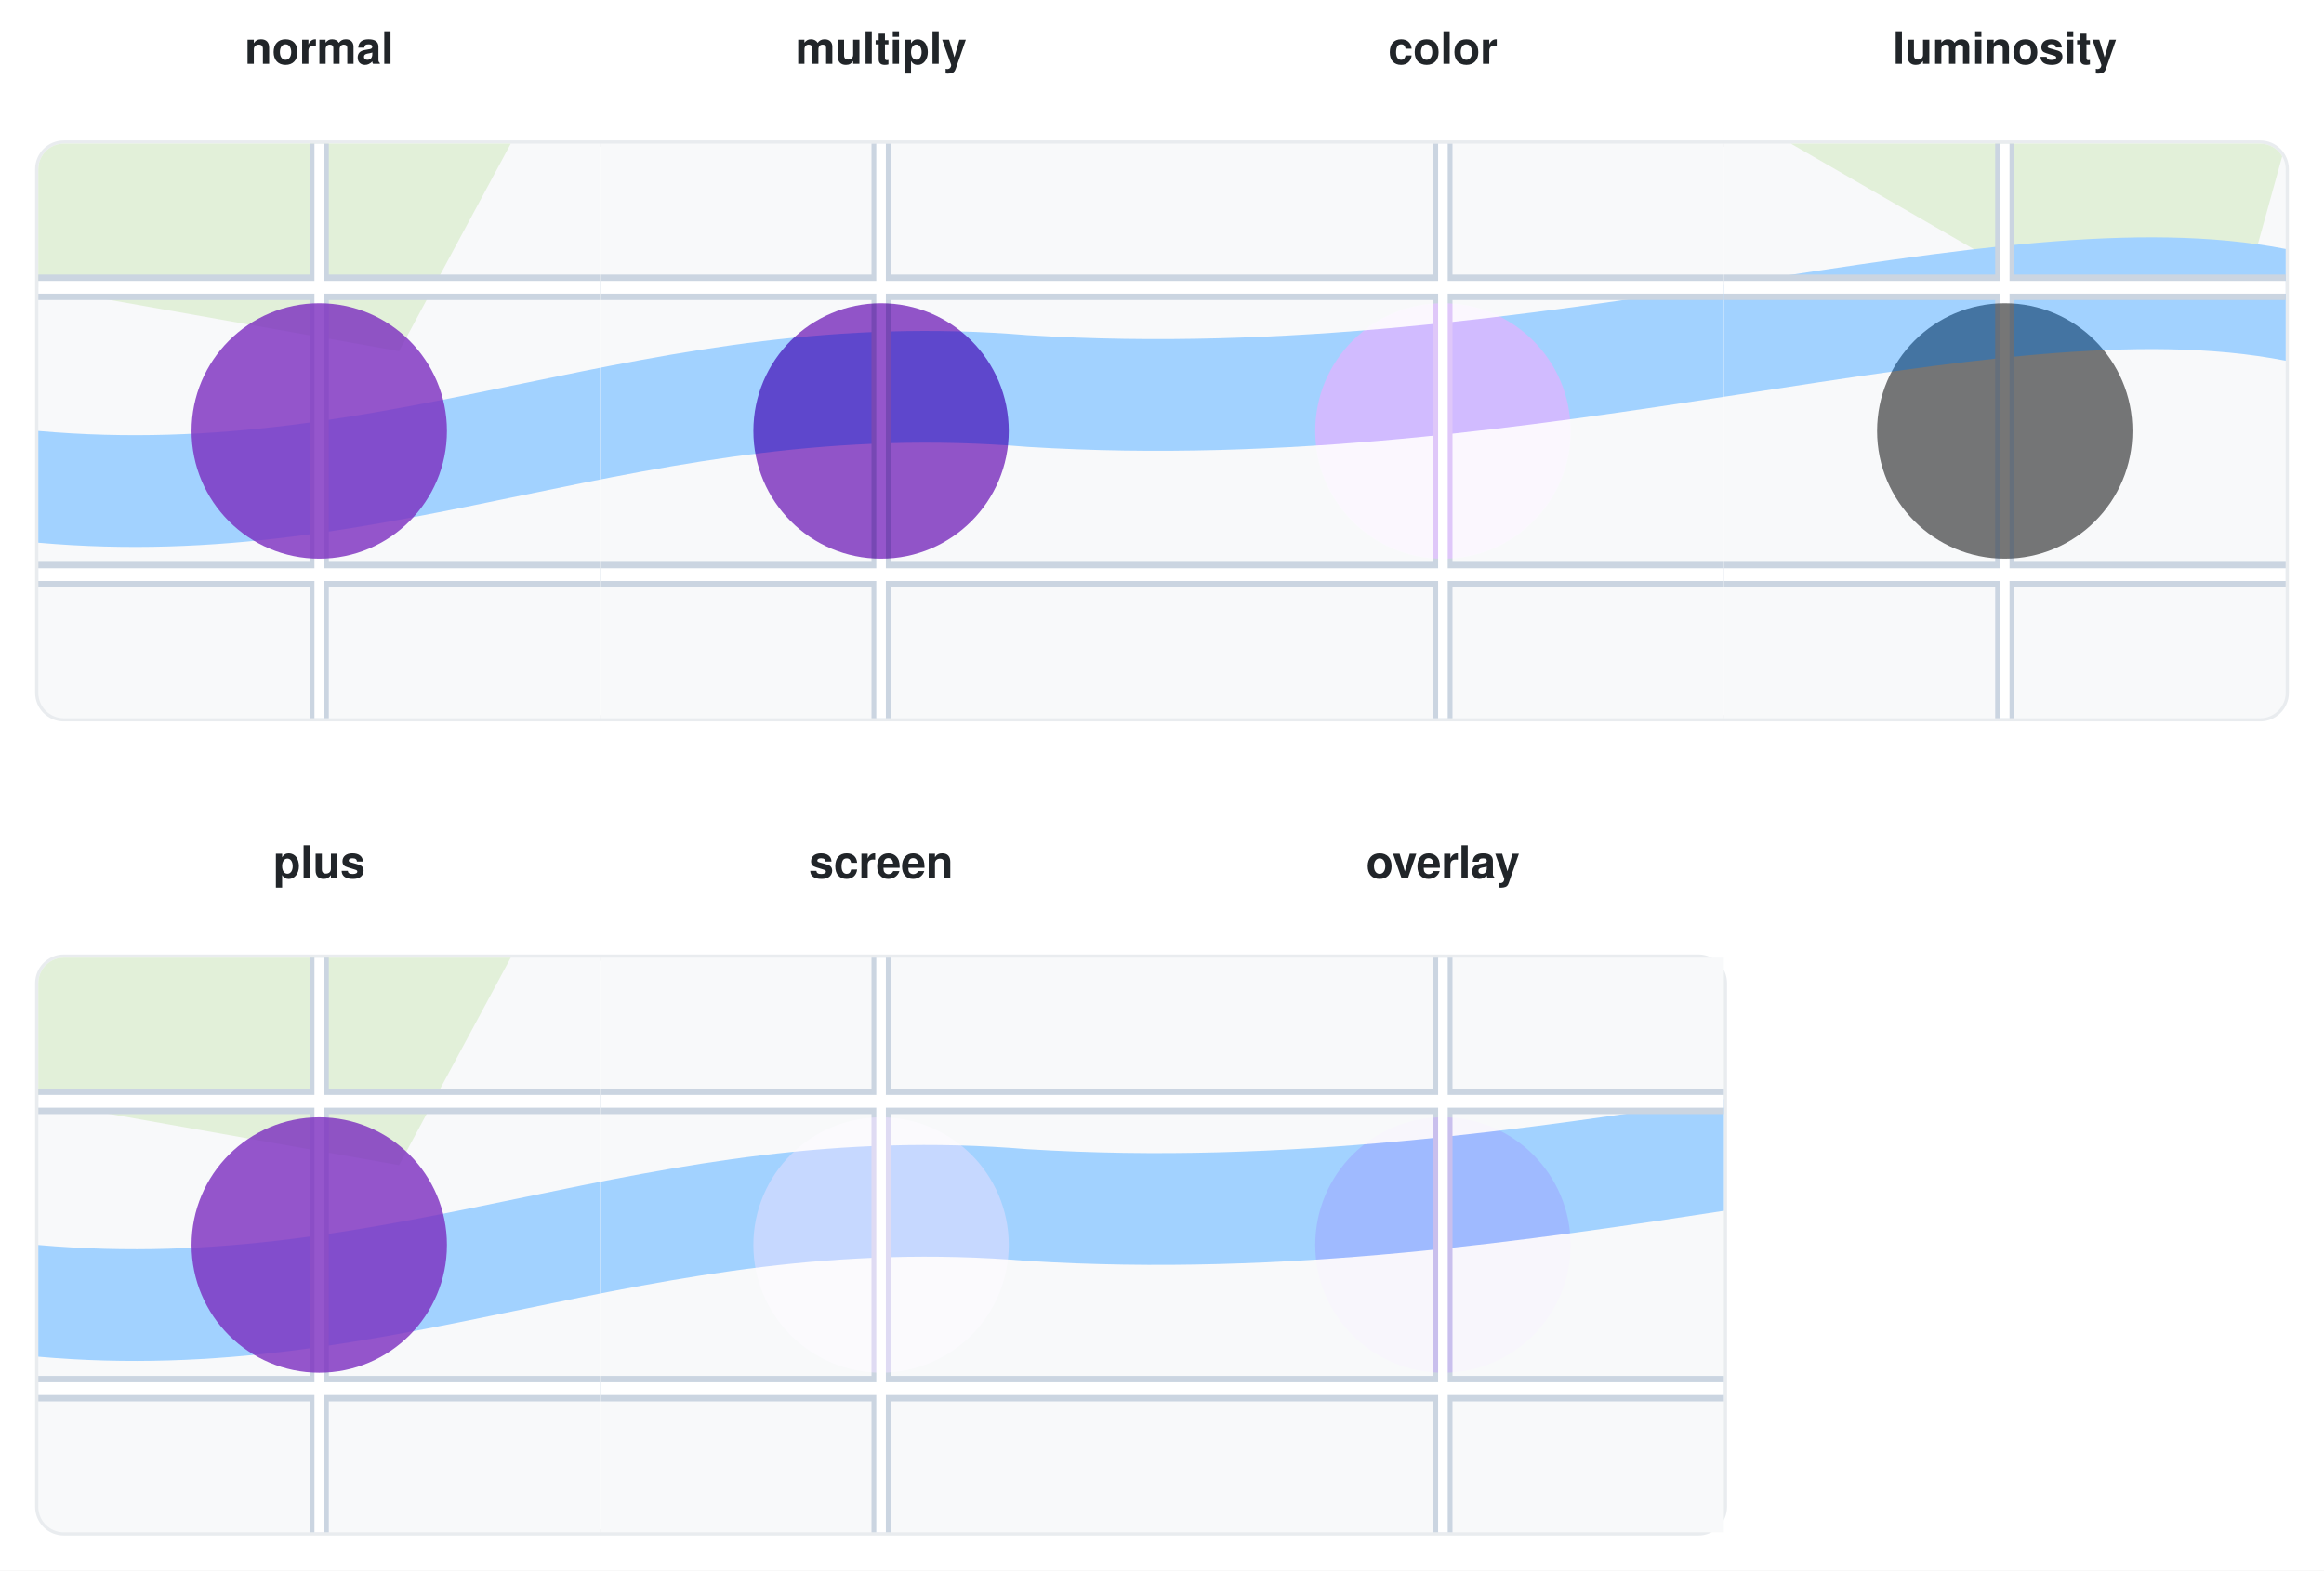
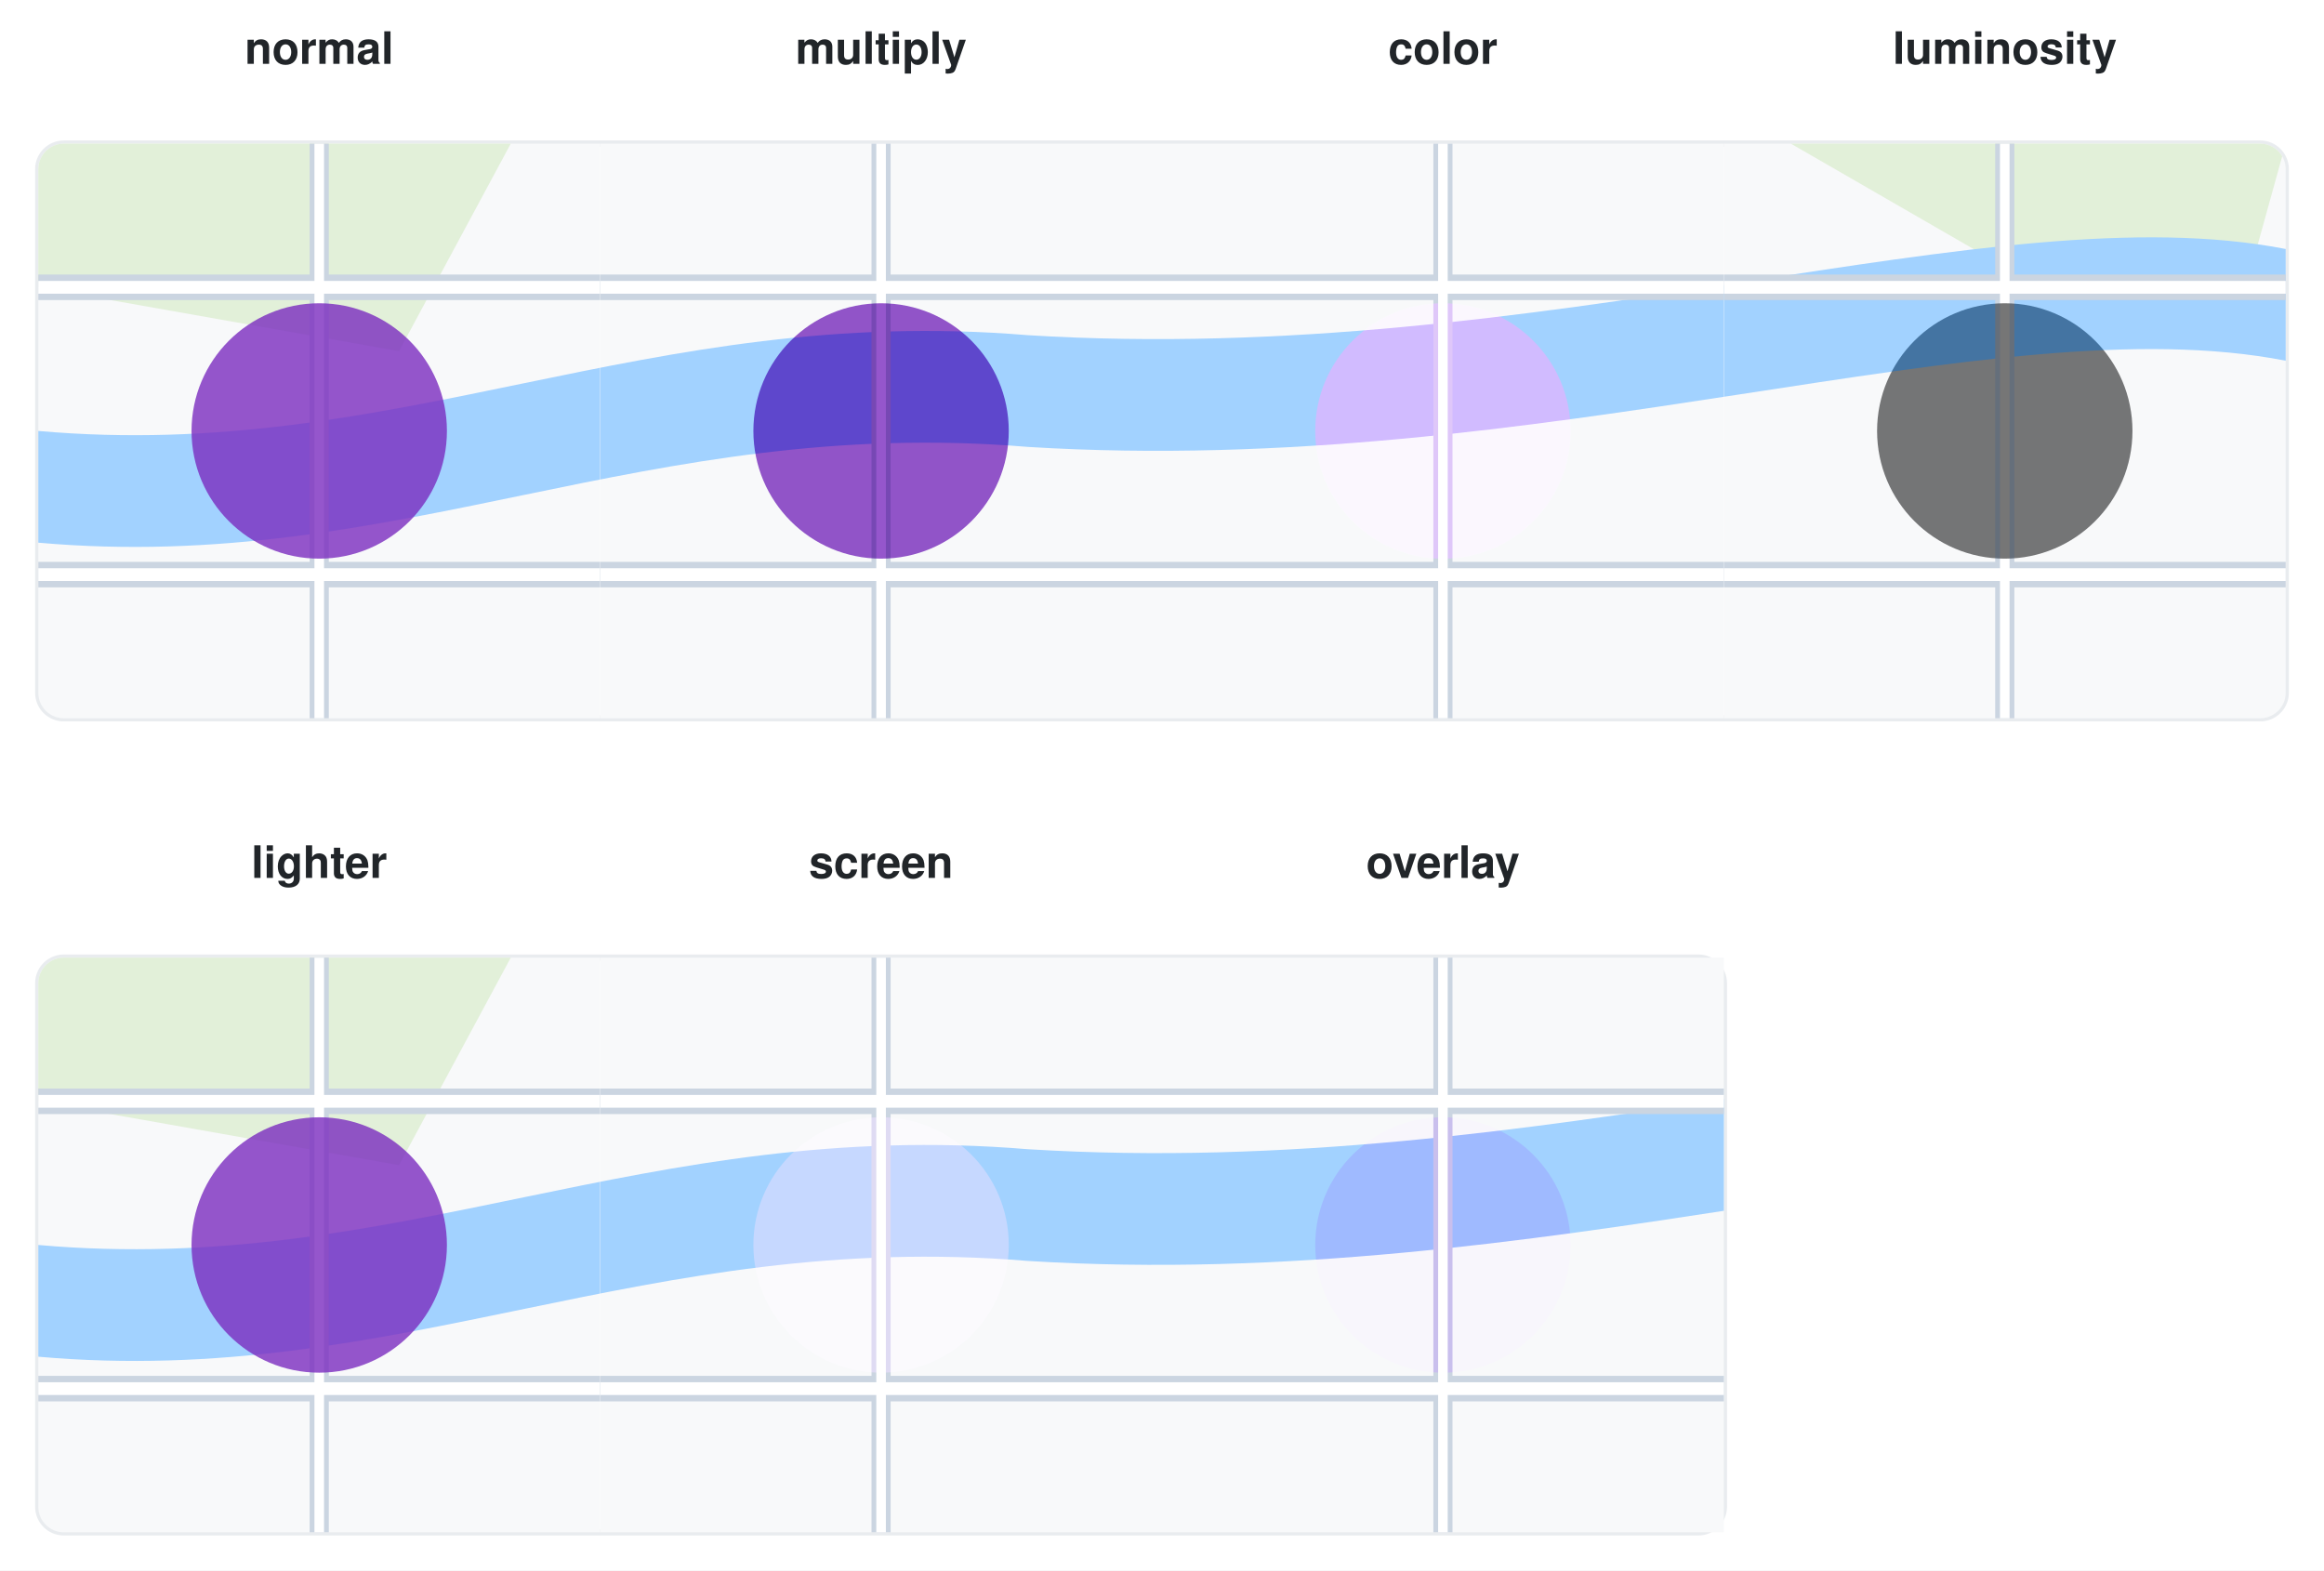
<svg xmlns="http://www.w3.org/2000/svg" viewBox="0 0 728 492" font-size="14" font-weight="600" font-family="-apple-system, BlinkMacSystemFont, Helvetica, Arial, sans-serif">
  <defs>
    <clipPath id="clip-1">
      <rect x="12" y="45" width="176" height="180" />
    </clipPath>
    <clipPath id="clip-2">
      <rect x="188" y="45" width="176" height="180" />
    </clipPath>
    <clipPath id="clip-3">
      <rect x="364" y="45" width="176" height="180" />
    </clipPath>
    <clipPath id="clip-4">
      <rect x="540" y="45" width="176" height="180" />
    </clipPath>
    <clipPath id="clip-5">
      <rect x="12" y="300" width="176" height="180" />
    </clipPath>
    <clipPath id="clip-6">
      <rect x="188" y="300" width="176" height="180" />
    </clipPath>
    <clipPath id="clip-7">
      <rect x="364" y="300" width="176" height="180" />
    </clipPath>
    <clipPath id="clip-strip">
      <rect x="12" y="45" width="704" height="180" rx="8" />
    </clipPath>
    <g id="basemap" clip-path="url(#clip-strip)">
      <rect x="12" y="45" width="704" height="180" fill="#f8f9fa" />
      <path d="M 12,45 L 160,45 L 125,110 L 12,90 Z" fill="#e2f0d9" />
      <path d="M 561,45 L 716,45 L 698,110 L 639,90 Z" fill="#e2f0d9" />
      <path d="M 12,135 C 125,145 202,95 322,105 C 484,115 624,60 716,78 L 716,113 C 624,95 484,150 322,140 C 202,130 125,180 12,170 Z" fill="#a2d2ff" />
      <line x1="12" y1="90" x2="716" y2="90" stroke="#cbd5e1" stroke-width="8" />
      <line x1="12" y1="180" x2="716" y2="180" stroke="#cbd5e1" stroke-width="8" />
      <line x1="100" y1="45" x2="100" y2="225" stroke="#cbd5e1" stroke-width="6" />
      <line x1="276" y1="45" x2="276" y2="225" stroke="#cbd5e1" stroke-width="6" />
      <line x1="452" y1="45" x2="452" y2="225" stroke="#cbd5e1" stroke-width="6" />
      <line x1="628" y1="45" x2="628" y2="225" stroke="#cbd5e1" stroke-width="6" />
      <line x1="12" y1="90" x2="716" y2="90" stroke="#ffffff" stroke-width="4" />
      <line x1="12" y1="180" x2="716" y2="180" stroke="#ffffff" stroke-width="4" />
      <line x1="100" y1="45" x2="100" y2="225" stroke="#ffffff" stroke-width="3" />
      <line x1="276" y1="45" x2="276" y2="225" stroke="#ffffff" stroke-width="3" />
      <line x1="452" y1="45" x2="452" y2="225" stroke="#ffffff" stroke-width="3" />
      <line x1="628" y1="45" x2="628" y2="225" stroke="#ffffff" stroke-width="3" />
    </g>
  </defs>
  <rect x="0" y="0" width="728" height="492" fill="#ffffff" />
  <rect x="12" y="45" width="704" height="180" fill="none" stroke="#e9ecef" stroke-width="2" rx="8" />
  <rect x="12" y="300" width="528" height="180" fill="none" stroke="#e9ecef" stroke-width="2" rx="8" />
  <g style="isolation: isolate;">
    <g clip-path="url(#clip-1)">
      <use href="#basemap" />
      <circle cx="100" cy="135" r="40" fill="#7b2cbf" fill-opacity="0.8" style="mix-blend-mode: normal;" />
    </g>
    <g clip-path="url(#clip-2)">
      <use href="#basemap" />
      <circle cx="276" cy="135" r="40" fill="#7b2cbf" fill-opacity="0.8" style="mix-blend-mode: multiply;" />
    </g>
    <g clip-path="url(#clip-3)">
      <use href="#basemap" />
      <circle cx="452" cy="135" r="40" fill="#7b2cbf" fill-opacity="0.8" style="mix-blend-mode: color;" />
    </g>
    <g clip-path="url(#clip-4)">
      <use href="#basemap" />
      <circle cx="628" cy="135" r="40" fill="#7b2cbf" fill-opacity="0.8" style="mix-blend-mode: luminosity;" />
    </g>
    <g clip-path="url(#clip-5)">
      <use href="#basemap" y="255" />
      <circle cx="100" cy="390" r="40" fill="#7b2cbf" fill-opacity="0.8" style="mix-blend-mode: plus-lighter;" />
    </g>
    <g clip-path="url(#clip-6)">
      <use href="#basemap" y="255" />
      <circle cx="276" cy="390" r="40" fill="#7b2cbf" fill-opacity="0.8" style="mix-blend-mode: screen;" />
    </g>
    <g clip-path="url(#clip-7)">
      <use href="#basemap" y="255" />
      <circle cx="452" cy="390" r="40" fill="#7b2cbf" fill-opacity="0.8" style="mix-blend-mode: overlay;" />
    </g>
  </g>
  <text x="100" y="20" text-anchor="middle" fill="#212529" font-size="14">normal</text>
  <text x="276" y="20" text-anchor="middle" fill="#212529" font-size="14">multiply</text>
  <text x="452" y="20" text-anchor="middle" fill="#212529" font-size="14">color</text>
  <text x="628" y="20" text-anchor="middle" fill="#212529" font-size="14">luminosity</text>
-   <text x="100" y="275" text-anchor="middle" fill="#212529" font-size="14">plus</text>
+   <text x="100" y="275" text-anchor="middle" fill="#212529" font-size="14">lighter</text>
  <text x="276" y="275" text-anchor="middle" fill="#212529" font-size="14">screen</text>
  <text x="452" y="275" text-anchor="middle" fill="#212529" font-size="14">overlay</text>
</svg>
